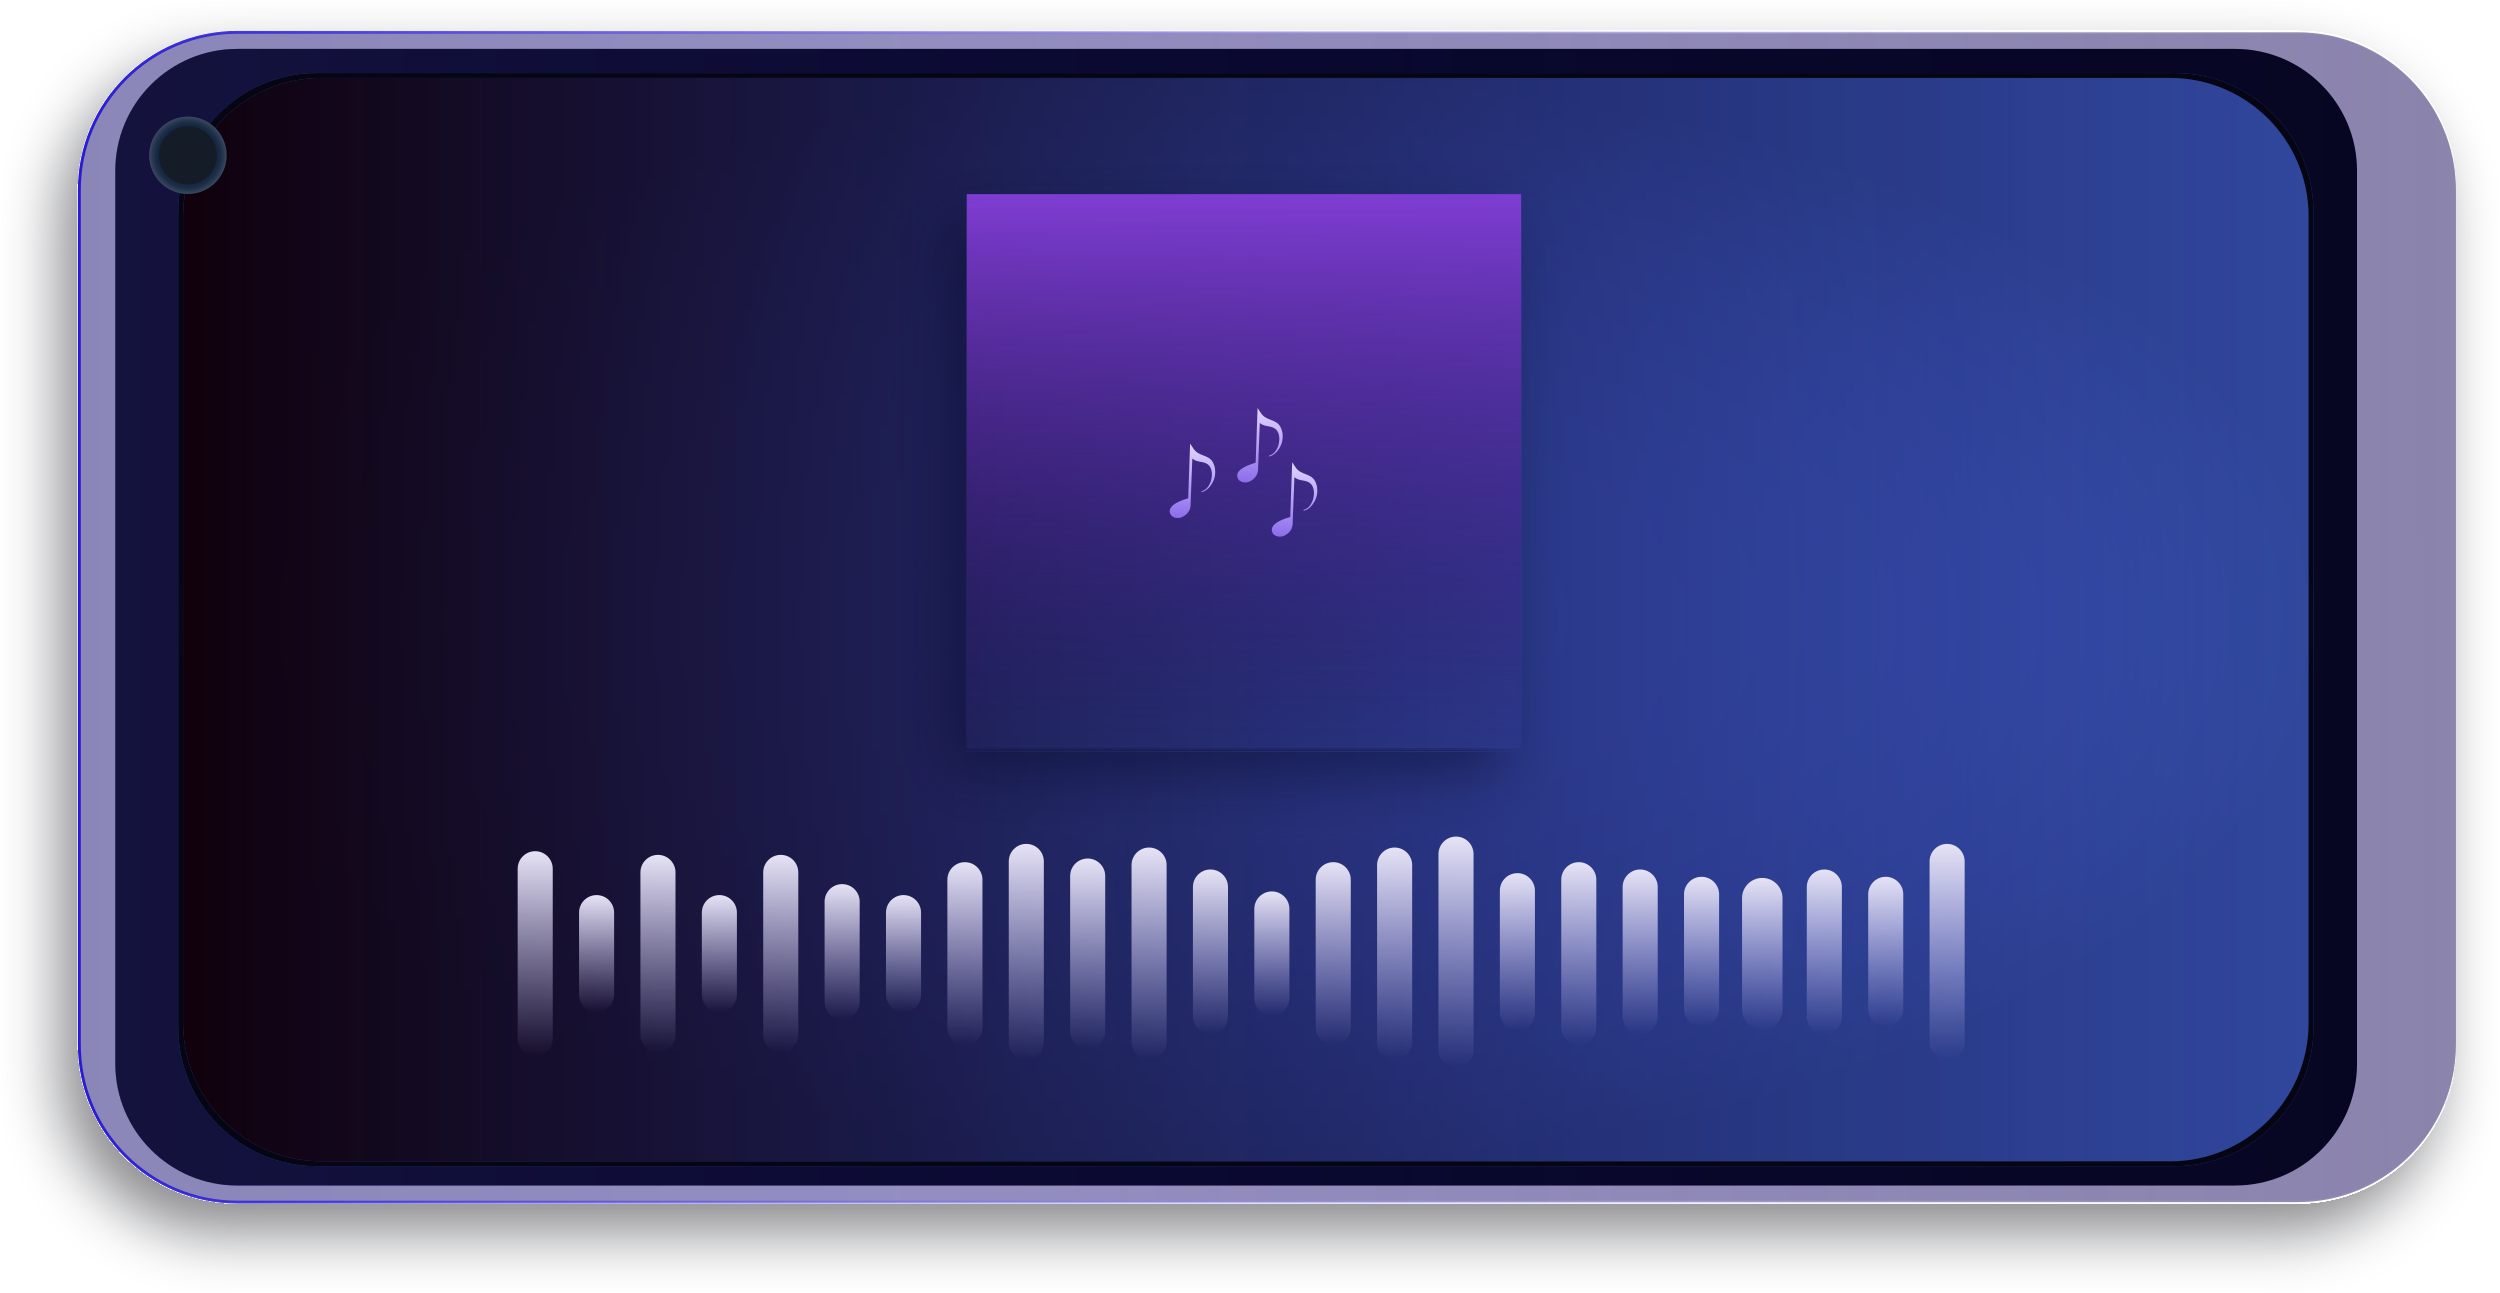
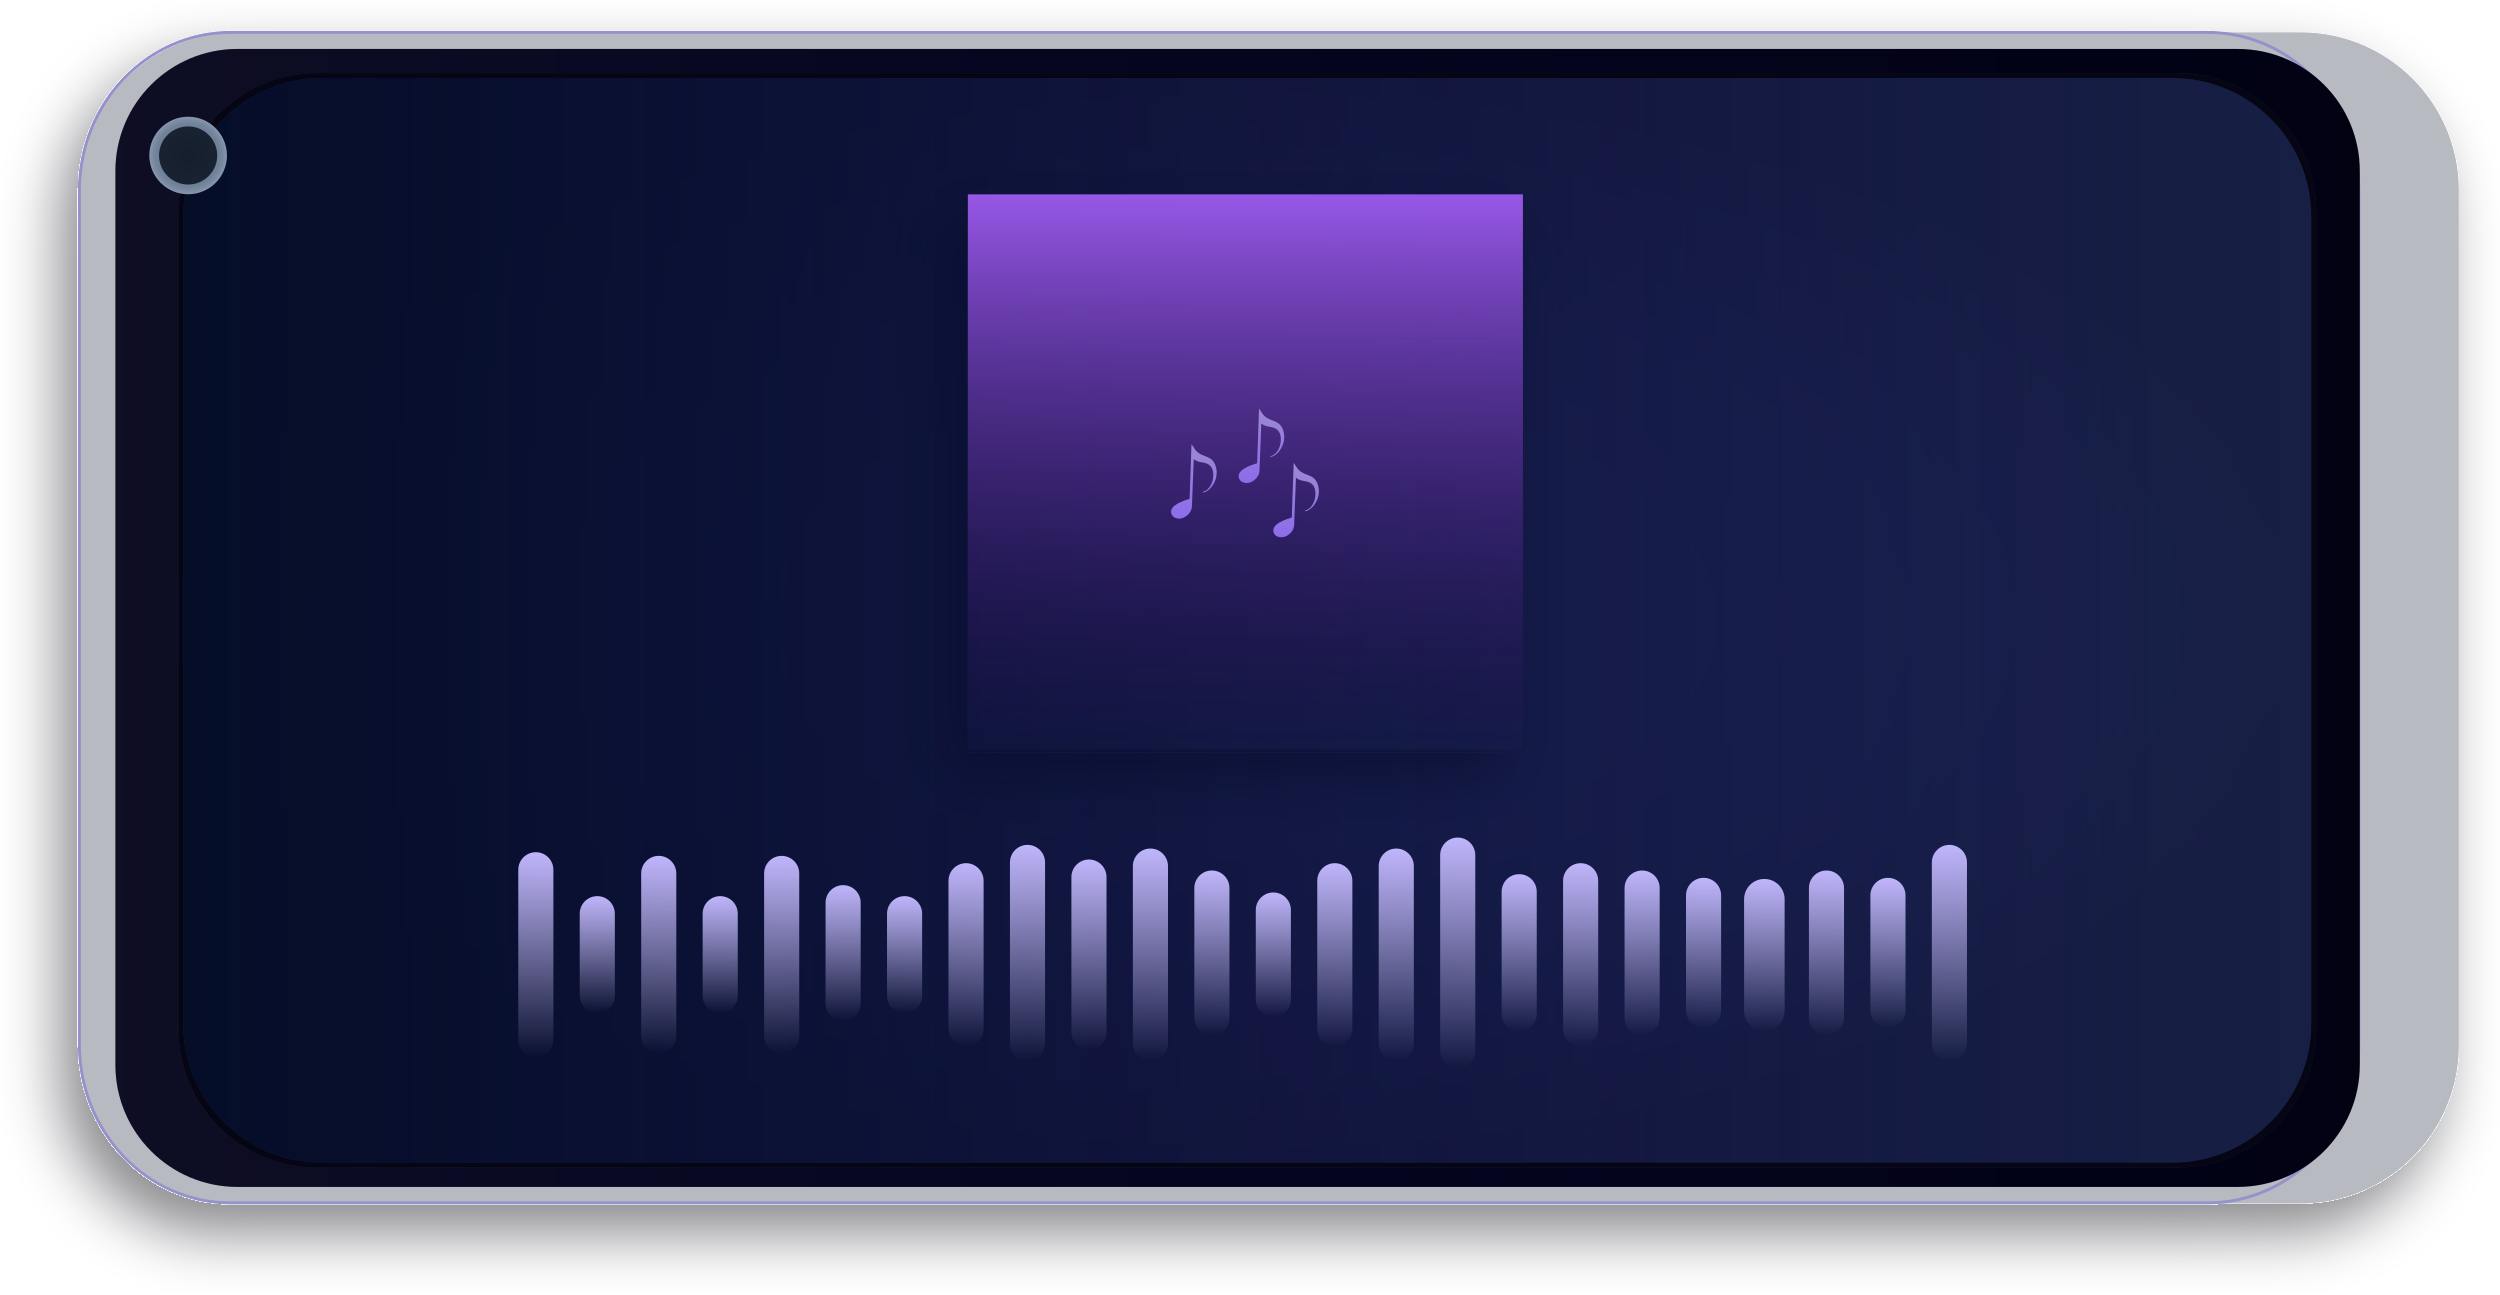
- <svg xmlns="http://www.w3.org/2000/svg" viewBox="0 0 851 440" fill="none">
+ <svg xmlns="http://www.w3.org/2000/svg" viewBox="0 0 850 440" fill="none">
  <g filter="url(#filter0_d_250_4988)">
-     <path d="M27 64.729L27 355.468C27 385.141 51.081 409.197 80.785 409.197L782.215 409.197C811.919 409.197 836 385.141 836 355.468L836 64.729C836 35.056 811.919 11 782.215 11L80.785 11C51.081 11 27 35.055 27 64.729Z" fill="#E6D3D3" />
-     <path d="M27 64.729L27 355.468C27 385.141 51.081 409.197 80.785 409.197L782.215 409.197C811.919 409.197 836 385.141 836 355.468L836 64.729C836 35.056 811.919 11 782.215 11L80.785 11C51.081 11 27 35.055 27 64.729Z" fill="url(#paint0_linear_250_4988)" fill-opacity="0.2" />
-     <path d="M27 64.729L27 355.468C27 385.141 51.081 409.197 80.785 409.197L782.215 409.197C811.919 409.197 836 385.141 836 355.468L836 64.729C836 35.056 811.919 11 782.215 11L80.785 11C51.081 11 27 35.055 27 64.729Z" fill="url(#paint1_linear_250_4988)" fill-opacity="0.4" />
-     <path d="M27 64.729L27 355.468C27 385.141 51.081 409.197 80.785 409.197L782.215 409.197C811.919 409.197 836 385.141 836 355.468L836 64.729C836 35.056 811.919 11 782.215 11L80.785 11C51.081 11 27 35.055 27 64.729Z" stroke="url(#paint2_linear_250_4988)" />
-     <path d="M39.243 362.079L39.243 58.118C39.243 35.212 57.831 16.644 80.761 16.644L760.815 16.644C783.745 16.644 802.333 35.212 802.333 58.118L802.333 362.079C802.333 384.985 783.745 403.554 760.815 403.554L80.761 403.554C57.831 403.554 39.243 384.985 39.243 362.079Z" fill="#070622" />
-     <path d="M39.243 362.079L39.243 58.118C39.243 35.212 57.831 16.644 80.761 16.644L760.815 16.644C783.745 16.644 802.333 35.212 802.333 58.118L802.333 362.079C802.333 384.985 783.745 403.554 760.815 403.554L80.761 403.554C57.831 403.554 39.243 384.985 39.243 362.079Z" fill="url(#paint3_linear_250_4988)" fill-opacity="0.2" />
-     <path d="M60.667 349.838L60.667 72.007C60.667 45.977 81.79 24.876 107.847 24.876L740.319 24.876C766.376 24.876 787.499 45.977 787.499 72.007L787.499 349.838C787.499 375.867 766.376 396.968 740.319 396.968L107.847 396.968C81.79 396.968 60.667 375.867 60.667 349.838Z" fill="#3D5BC4" fill-opacity="0.77" />
-     <path d="M60.667 349.838L60.667 72.007C60.667 45.977 81.79 24.876 107.847 24.876L740.319 24.876C766.376 24.876 787.499 45.977 787.499 72.007L787.499 349.838C787.499 375.867 766.376 396.968 740.319 396.968L107.847 396.968C81.79 396.968 60.667 375.867 60.667 349.838Z" fill="url(#paint4_radial_250_4988)" />
-     <path d="M62.314 348.191L62.315 73.652C62.315 47.623 83.438 26.521 109.494 26.521L738.67 26.521C764.726 26.521 785.849 47.623 785.849 73.652L785.849 348.192C785.849 374.221 764.726 395.322 738.67 395.322L109.494 395.322C83.438 395.322 62.314 374.221 62.314 348.191Z" fill="#3D5BC4" fill-opacity="0.77" />
-     <path d="M62.314 348.191L62.315 73.652C62.315 47.623 83.438 26.521 109.494 26.521L738.67 26.521C764.726 26.521 785.849 47.623 785.849 73.652L785.849 348.192C785.849 374.221 764.726 395.322 738.67 395.322L109.494 395.322C83.438 395.322 62.314 374.221 62.314 348.191Z" fill="url(#paint5_linear_250_4988)" />
-     <rect width="11.941" height="73.446" rx="5.97" transform="matrix(-1 -8.73773e-08 -8.74683e-08 1 668.768 287.26)" fill="url(#paint6_linear_250_4988)" />
-     <rect width="11.941" height="51.039" rx="5.97" transform="matrix(-1 -8.73773e-08 -8.74683e-08 1 647.872 298.463)" fill="url(#paint7_linear_250_4988)" />
-     <rect width="11.941" height="56.018" rx="5.97" transform="matrix(-1 -8.73773e-08 -8.74683e-08 1 626.973 295.973)" fill="url(#paint8_linear_250_4988)" />
-     <rect width="11.941" height="51.039" rx="5.97" transform="matrix(-1 -8.73773e-08 -8.74683e-08 1 585.182 298.463)" fill="url(#paint9_linear_250_4988)" />
-     <rect width="11.941" height="56.018" rx="5.97" transform="matrix(-1 -8.73773e-08 -8.74683e-08 1 564.288 295.973)" fill="url(#paint10_linear_250_4988)" />
-     <rect width="11.941" height="62.242" rx="5.97" transform="matrix(-1 -8.73773e-08 -8.74683e-08 1 543.388 293.483)" fill="url(#paint11_linear_250_4988)" />
-     <rect width="11.941" height="53.528" rx="5.97" transform="matrix(-1 -8.73773e-08 -8.74683e-08 1 522.492 297.219)" fill="url(#paint12_linear_250_4988)" />
-     <rect width="11.941" height="78.425" rx="5.97" transform="matrix(-1 -8.73773e-08 -8.74684e-08 1 501.597 284.77)" fill="url(#paint13_linear_250_4988)" />
-     <rect width="11.941" height="72.201" rx="5.97" transform="matrix(-1 -8.73773e-08 -8.74683e-08 1 480.701 288.503)" fill="url(#paint14_linear_250_4988)" />
-     <rect width="11.941" height="62.242" rx="5.97" transform="matrix(-1 -8.73773e-08 -8.74683e-08 1 459.804 293.483)" fill="url(#paint15_linear_250_4988)" />
-     <rect width="11.941" height="42.325" rx="5.97" transform="matrix(-1 -8.73773e-08 -8.74683e-08 1 438.908 303.442)" fill="url(#paint16_linear_250_4988)" />
-     <rect width="11.941" height="56.018" rx="5.97" transform="matrix(-1 -8.73773e-08 -8.74683e-08 1 418.011 295.973)" fill="url(#paint17_linear_250_4988)" />
-     <rect width="11.941" height="72.201" rx="5.97" transform="matrix(-1 -8.73773e-08 -8.74683e-08 1 397.117 288.503)" fill="url(#paint18_linear_250_4988)" />
-     <rect width="11.941" height="64.732" rx="5.97" transform="matrix(-1 -8.73773e-08 -8.74683e-08 1 376.217 292.239)" fill="url(#paint19_linear_250_4988)" />
-     <rect width="11.941" height="73.446" rx="5.97" transform="matrix(-1 -8.73773e-08 -8.74683e-08 1 355.323 287.26)" fill="url(#paint20_linear_250_4988)" />
-     <rect width="11.941" height="62.242" rx="5.97" transform="matrix(-1 -8.73773e-08 -8.74683e-08 1 334.426 293.483)" fill="url(#paint21_linear_250_4988)" />
-     <rect width="11.941" height="39.835" rx="5.97" transform="matrix(-1 -8.73773e-08 -8.74683e-08 1 313.528 304.687)" fill="url(#paint22_linear_250_4988)" />
-     <rect width="11.941" height="46.059" rx="5.97" transform="matrix(-1 -8.73773e-08 -8.74683e-08 1 292.633 300.952)" fill="url(#paint23_linear_250_4988)" />
-     <rect width="11.941" height="67.222" rx="5.97" transform="matrix(-1 -8.73773e-08 -8.74683e-08 1 271.737 290.995)" fill="url(#paint24_linear_250_4988)" />
-     <rect width="11.941" height="39.835" rx="5.97" transform="matrix(-1 -8.73773e-08 -8.74683e-08 1 250.842 304.687)" fill="url(#paint25_linear_250_4988)" />
-     <rect width="11.941" height="67.222" rx="5.97" transform="matrix(-1 -8.73773e-08 -8.74683e-08 1 229.942 290.995)" fill="url(#paint26_linear_250_4988)" />
-     <rect width="11.941" height="39.835" rx="5.97" transform="matrix(-1 -8.73773e-08 -8.74683e-08 1 209.047 304.687)" fill="url(#paint27_linear_250_4988)" />
-     <rect width="11.941" height="69.711" rx="5.97" transform="matrix(-1 -8.73773e-08 -8.74683e-08 1 188.152 289.749)" fill="url(#paint28_linear_250_4988)" />
-     <rect width="13.778" height="51.709" rx="6.889" transform="matrix(-1 -8.73773e-08 -8.74683e-08 1 606.769 298.846)" fill="url(#paint29_linear_250_4988)" />
+     <path d="M27 64.729L27 355.468C27 385.141 51.081 409.197 80.785 409.197L782.215 409.197C811.919 409.197 836 385.141 836 355.468L836 64.729C836 35.056 811.919 11 782.215 11L80.785 11C51.081 11 27 35.055 27 64.729Z" fill="#B7BAC0" />
+     <path d="M27 64.702L27 355.298C27 384.956 50.069 409 78.524 409L750.476 409C778.932 409 802 384.956 802 355.298L802 64.702C802 35.044 778.932 11 750.476 11L78.524 11C50.069 11 27 35.044 27 64.702Z" stroke="url(#paint0_linear_250_4988)" />
+     <path d="M39.243 362.079L39.243 58.118C39.243 35.212 57.831 16.644 80.761 16.644L760.815 16.644C783.745 16.644 802.333 35.212 802.333 58.118L802.333 362.079C802.333 384.985 783.745 403.554 760.815 403.554L80.761 403.554C57.831 403.554 39.243 384.985 39.243 362.079Z" fill="#020213" />
+     <path d="M39.243 362.079L39.243 58.118C39.243 35.212 57.831 16.644 80.761 16.644L760.815 16.644C783.745 16.644 802.333 35.212 802.333 58.118L802.333 362.079C802.333 384.985 783.745 403.554 760.815 403.554L80.761 403.554C57.831 403.554 39.243 384.985 39.243 362.079Z" fill="url(#paint1_linear_250_4988)" fill-opacity="0.2" />
+     <path d="M60.667 349.838L60.667 72.007C60.667 45.977 81.79 24.876 107.847 24.876L740.319 24.876C766.376 24.876 787.499 45.977 787.499 72.007L787.499 349.838C787.499 375.867 766.376 396.968 740.319 396.968L107.847 396.968C81.79 396.968 60.667 375.867 60.667 349.838Z" fill="#1D2852" fill-opacity="0.77" />
+     <path d="M60.667 349.838L60.667 72.007C60.667 45.977 81.79 24.876 107.847 24.876L740.319 24.876C766.376 24.876 787.499 45.977 787.499 72.007L787.499 349.838C787.499 375.867 766.376 396.968 740.319 396.968L107.847 396.968C81.79 396.968 60.667 375.867 60.667 349.838Z" fill="url(#paint2_radial_250_4988)" />
+     <path d="M62.314 348.191L62.315 73.652C62.315 47.623 83.438 26.521 109.494 26.521L738.67 26.521C764.726 26.521 785.849 47.623 785.849 73.652L785.849 348.192C785.849 374.221 764.726 395.322 738.67 395.322L109.494 395.322C83.438 395.322 62.314 374.221 62.314 348.191Z" fill="#1D2852" fill-opacity="0.77" />
+     <path d="M62.314 348.191L62.315 73.652C62.315 47.623 83.438 26.521 109.494 26.521L738.67 26.521C764.726 26.521 785.849 47.623 785.849 73.652L785.849 348.192C785.849 374.221 764.726 395.322 738.67 395.322L109.494 395.322C83.438 395.322 62.314 374.221 62.314 348.191Z" fill="url(#paint3_linear_250_4988)" />
+     <rect width="11.941" height="73.446" rx="5.97" transform="matrix(-1 -8.73773e-08 -8.74683e-08 1 668.768 287.26)" fill="url(#paint4_linear_250_4988)" />
+     <rect width="11.941" height="51.039" rx="5.97" transform="matrix(-1 -8.73773e-08 -8.74683e-08 1 647.873 298.463)" fill="url(#paint5_linear_250_4988)" />
+     <rect width="11.941" height="56.018" rx="5.97" transform="matrix(-1 -8.73773e-08 -8.74683e-08 1 626.973 295.973)" fill="url(#paint6_linear_250_4988)" />
+     <rect width="11.941" height="51.039" rx="5.97" transform="matrix(-1 -8.73773e-08 -8.74683e-08 1 585.182 298.463)" fill="url(#paint7_linear_250_4988)" />
+     <rect width="11.941" height="56.018" rx="5.97" transform="matrix(-1 -8.73773e-08 -8.74683e-08 1 564.289 295.973)" fill="url(#paint8_linear_250_4988)" />
+     <rect width="11.941" height="62.242" rx="5.97" transform="matrix(-1 -8.73773e-08 -8.74683e-08 1 543.387 293.483)" fill="url(#paint9_linear_250_4988)" />
+     <rect width="11.941" height="53.528" rx="5.97" transform="matrix(-1 -8.73773e-08 -8.74683e-08 1 522.492 297.219)" fill="url(#paint10_linear_250_4988)" />
+     <rect width="11.941" height="78.425" rx="5.97" transform="matrix(-1 -8.73773e-08 -8.74684e-08 1 501.596 284.77)" fill="url(#paint11_linear_250_4988)" />
+     <rect width="11.941" height="72.201" rx="5.97" transform="matrix(-1 -8.73773e-08 -8.74683e-08 1 480.701 288.503)" fill="url(#paint12_linear_250_4988)" />
+     <rect width="11.941" height="62.242" rx="5.97" transform="matrix(-1 -8.73773e-08 -8.74683e-08 1 459.805 293.483)" fill="url(#paint13_linear_250_4988)" />
+     <rect width="11.941" height="42.325" rx="5.97" transform="matrix(-1 -8.73773e-08 -8.74683e-08 1 438.908 303.442)" fill="url(#paint14_linear_250_4988)" />
+     <rect width="11.941" height="56.018" rx="5.97" transform="matrix(-1 -8.73773e-08 -8.74683e-08 1 418.011 295.973)" fill="url(#paint15_linear_250_4988)" />
+     <rect width="11.941" height="72.201" rx="5.97" transform="matrix(-1 -8.73773e-08 -8.74683e-08 1 397.117 288.503)" fill="url(#paint16_linear_250_4988)" />
+     <rect width="11.941" height="64.732" rx="5.97" transform="matrix(-1 -8.73773e-08 -8.74683e-08 1 376.217 292.239)" fill="url(#paint17_linear_250_4988)" />
+     <rect width="11.941" height="73.446" rx="5.97" transform="matrix(-1 -8.73773e-08 -8.74683e-08 1 355.323 287.26)" fill="url(#paint18_linear_250_4988)" />
+     <rect width="11.941" height="62.242" rx="5.97" transform="matrix(-1 -8.73773e-08 -8.74683e-08 1 334.426 293.483)" fill="url(#paint19_linear_250_4988)" />
+     <rect width="11.941" height="39.835" rx="5.97" transform="matrix(-1 -8.73773e-08 -8.74683e-08 1 313.528 304.687)" fill="url(#paint20_linear_250_4988)" />
+     <rect width="11.941" height="46.059" rx="5.97" transform="matrix(-1 -8.73773e-08 -8.74683e-08 1 292.633 300.952)" fill="url(#paint21_linear_250_4988)" />
+     <rect width="11.941" height="67.222" rx="5.97" transform="matrix(-1 -8.73773e-08 -8.74683e-08 1 271.737 290.995)" fill="url(#paint22_linear_250_4988)" />
+     <rect width="11.941" height="39.835" rx="5.97" transform="matrix(-1 -8.73773e-08 -8.74683e-08 1 250.842 304.687)" fill="url(#paint23_linear_250_4988)" />
+     <rect width="11.941" height="67.222" rx="5.97" transform="matrix(-1 -8.73773e-08 -8.74683e-08 1 229.942 290.995)" fill="url(#paint24_linear_250_4988)" />
+     <rect width="11.941" height="39.835" rx="5.97" transform="matrix(-1 -8.73773e-08 -8.74683e-08 1 209.047 304.687)" fill="url(#paint25_linear_250_4988)" />
+     <rect width="11.941" height="69.711" rx="5.97" transform="matrix(-1 -8.73773e-08 -8.74683e-08 1 188.152 289.749)" fill="url(#paint26_linear_250_4988)" />
+     <rect width="13.778" height="51.709" rx="6.889" transform="matrix(-1 -8.73773e-08 -8.74683e-08 1 606.77 298.846)" fill="url(#paint27_linear_250_4988)" />
    <g filter="url(#filter1_d_250_4988)">
-       <rect width="188.719" height="189.647" transform="matrix(-1 -8.73773e-08 -8.74684e-08 1 517.793 66.084)" fill="url(#paint30_linear_250_4988)" />
-       <path fill-rule="evenodd" clip-rule="evenodd" d="M405.357 169.384L405.872 156.09C406.756 156.856 407.721 157.028 408.671 157.197C409.659 157.373 410.63 157.548 411.474 158.387C412.184 159.094 412.963 160.822 412.217 163.681C411.403 165.982 410.267 166.827 409.195 167.129C408.866 167.222 408.839 167.526 409.175 167.465C411.12 167.111 413.097 164.546 413.548 162.061C413.816 160.582 413.679 158.908 412.881 157.421C412.119 155.995 410.913 155.535 409.661 155.053C408.421 154.578 407.133 154.082 406.176 152.617C406.147 152.571 405.514 151.613 405.238 151.195L405.111 151.004L404.459 169.619C401.943 170.343 400.377 171.116 399.436 171.863C399.321 171.948 399.221 172.037 399.134 172.121C397.849 173.313 398.081 174.419 398.486 175.15C398.941 175.974 400.403 176.675 402.023 176.157C402.08 176.14 402.138 176.12 402.197 176.096C402.585 175.954 402.979 175.738 403.37 175.436C404.747 174.437 405.235 173.085 405.273 172.102C405.32 170.894 405.358 169.384 405.358 169.384L405.357 169.384Z" fill="url(#paint31_linear_250_4988)" />
-       <path fill-rule="evenodd" clip-rule="evenodd" d="M428.322 157.276L428.837 143.982C429.721 144.748 430.686 144.92 431.635 145.088C432.624 145.264 433.595 145.44 434.439 146.278C435.149 146.986 435.928 148.714 435.182 151.573C434.368 153.874 433.232 154.719 432.16 155.021C431.831 155.114 431.804 155.418 432.14 155.357C434.085 155.002 436.062 152.438 436.513 149.952C436.781 148.474 436.644 146.8 435.846 145.312C435.084 143.887 433.878 143.426 432.626 142.945C431.385 142.47 430.098 141.974 429.141 140.509C429.111 140.463 428.479 139.505 428.203 139.086L428.076 138.895L427.424 157.51C424.908 158.234 423.342 159.008 422.401 159.754C422.286 159.84 422.186 159.929 422.099 160.012C420.814 161.204 421.046 162.311 421.451 163.042C421.906 163.865 423.368 164.567 424.988 164.049C425.045 164.032 425.103 164.011 425.162 163.988C425.55 163.846 425.944 163.63 426.335 163.327C427.712 162.328 428.2 160.977 428.238 159.993C428.285 158.785 428.322 157.276 428.322 157.276L428.322 157.276Z" fill="url(#paint32_linear_250_4988)" />
-       <path fill-rule="evenodd" clip-rule="evenodd" d="M440.105 175.73L440.62 162.436C441.504 163.202 442.469 163.374 443.419 163.542C444.407 163.719 445.378 163.894 446.222 164.732C446.932 165.44 447.711 167.168 446.965 170.027C446.151 172.328 445.015 173.173 443.943 173.475C443.614 173.568 443.587 173.872 443.923 173.811C445.868 173.456 447.845 170.892 448.296 168.406C448.564 166.928 448.428 165.254 447.629 163.766C446.867 162.341 445.661 161.88 444.409 161.399C443.169 160.924 441.881 160.428 440.924 158.963C440.895 158.917 440.262 157.959 439.986 157.54L439.859 157.349L439.207 175.964C436.691 176.688 435.125 177.462 434.184 178.209C434.069 178.294 433.969 178.383 433.882 178.466C432.597 179.658 432.829 180.765 433.234 181.496C433.689 182.319 435.151 183.021 436.771 182.503C436.828 182.486 436.886 182.465 436.945 182.442C437.333 182.3 437.728 182.084 438.118 181.782C439.495 180.782 439.983 179.431 440.021 178.447C440.068 177.24 440.106 175.73 440.106 175.73L440.105 175.73Z" fill="url(#paint33_linear_250_4988)" />
+       <rect width="188.719" height="189.647" transform="matrix(-1 -8.73773e-08 -8.74684e-08 1 517.793 66.084)" fill="url(#paint28_linear_250_4988)" />
+       <path fill-rule="evenodd" clip-rule="evenodd" d="M405.358 169.384L405.873 156.09C406.757 156.856 407.722 157.028 408.672 157.197C409.66 157.373 410.631 157.548 411.475 158.387C412.185 159.094 412.964 160.822 412.218 163.681C411.404 165.982 410.268 166.827 409.196 167.129C408.867 167.222 408.84 167.526 409.176 167.465C411.121 167.111 413.098 164.546 413.549 162.061C413.817 160.582 413.68 158.908 412.882 157.421C412.12 155.995 410.914 155.535 409.662 155.053C408.422 154.578 407.134 154.082 406.177 152.617C406.148 152.571 405.515 151.613 405.239 151.195L405.112 151.004L404.46 169.619C401.944 170.343 400.378 171.116 399.437 171.863C399.322 171.948 399.222 172.037 399.135 172.121C397.85 173.313 398.082 174.419 398.487 175.15C398.942 175.974 400.404 176.675 402.024 176.157C402.081 176.14 402.139 176.12 402.198 176.096C402.586 175.954 402.98 175.738 403.371 175.436C404.748 174.437 405.236 173.085 405.274 172.102C405.321 170.894 405.359 169.384 405.359 169.384L405.358 169.384Z" fill="url(#paint29_linear_250_4988)" />
+       <path fill-rule="evenodd" clip-rule="evenodd" d="M428.323 157.275L428.838 143.982C429.722 144.748 430.687 144.92 431.636 145.088C432.625 145.264 433.596 145.44 434.44 146.278C435.15 146.986 435.929 148.714 435.183 151.573C434.369 153.874 433.233 154.719 432.161 155.021C431.832 155.114 431.805 155.418 432.141 155.357C434.086 155.002 436.063 152.438 436.514 149.952C436.782 148.474 436.645 146.8 435.847 145.312C435.085 143.887 433.879 143.426 432.627 142.945C431.386 142.47 430.099 141.974 429.142 140.509C429.112 140.463 428.48 139.505 428.204 139.086L428.077 138.895L427.425 157.51C424.909 158.234 423.343 159.008 422.402 159.754C422.287 159.84 422.187 159.929 422.099 160.012C420.815 161.204 421.047 162.311 421.452 163.042C421.907 163.865 423.369 164.567 424.989 164.049C425.046 164.032 425.104 164.011 425.163 163.988C425.551 163.846 425.945 163.63 426.336 163.327C427.713 162.328 428.201 160.977 428.239 159.993C428.286 158.785 428.323 157.276 428.323 157.276L428.323 157.275Z" fill="url(#paint30_linear_250_4988)" />
+       <path fill-rule="evenodd" clip-rule="evenodd" d="M440.106 175.73L440.621 162.436C441.505 163.202 442.47 163.374 443.42 163.542C444.408 163.719 445.379 163.894 446.223 164.732C446.933 165.44 447.712 167.168 446.966 170.027C446.152 172.328 445.016 173.173 443.944 173.475C443.615 173.568 443.588 173.872 443.924 173.811C445.869 173.456 447.846 170.892 448.297 168.406C448.565 166.928 448.428 165.254 447.63 163.766C446.868 162.341 445.662 161.88 444.41 161.399C443.17 160.924 441.882 160.428 440.925 158.963C440.896 158.917 440.263 157.959 439.987 157.54L439.86 157.349L439.208 175.964C436.692 176.688 435.126 177.462 434.185 178.209C434.07 178.294 433.97 178.383 433.883 178.466C432.598 179.658 432.83 180.765 433.235 181.496C433.69 182.319 435.152 183.021 436.772 182.503C436.829 182.486 436.887 182.465 436.946 182.442C437.334 182.3 437.729 182.084 438.119 181.782C439.496 180.782 439.984 179.431 440.022 178.447C440.069 177.24 440.107 175.73 440.107 175.73L440.106 175.73Z" fill="url(#paint31_linear_250_4988)" />
    </g>
-     <path d="M77.15 52.865C77.15 60.139 71.246 66.036 63.964 66.036C56.682 66.036 50.779 60.139 50.779 52.865C50.779 45.59 56.682 39.693 63.964 39.693C71.246 39.693 77.15 45.59 77.15 52.865Z" fill="#112440" />
-     <path d="M77.15 52.865C77.15 60.139 71.246 66.036 63.964 66.036C56.682 66.036 50.779 60.139 50.779 52.865C50.779 45.59 56.682 39.693 63.964 39.693C71.246 39.693 77.15 45.59 77.15 52.865Z" fill="url(#paint34_radial_250_4988)" fill-opacity="0.2" />
-     <path d="M73.853 52.865C73.853 58.321 69.425 62.743 63.964 62.743C58.503 62.743 54.075 58.321 54.075 52.865C54.075 47.409 58.503 42.986 63.964 42.986C69.425 42.986 73.853 47.409 73.853 52.865Z" fill="#161B22" fill-opacity="0.8" />
+     <path d="M77.15 52.865C77.15 60.139 71.246 66.036 63.964 66.036C56.682 66.036 50.779 60.139 50.779 52.865C50.779 45.59 56.682 39.693 63.964 39.693C71.246 39.693 77.15 45.59 77.15 52.865Z" fill="#70839D" />
+     <path d="M77.15 52.865C77.15 60.139 71.246 66.036 63.964 66.036C56.682 66.036 50.779 60.139 50.779 52.865C50.779 45.59 56.682 39.693 63.964 39.693C71.246 39.693 77.15 45.59 77.15 52.865Z" fill="url(#paint32_radial_250_4988)" fill-opacity="0.2" />
+     <path d="M73.853 52.865C73.853 58.321 69.425 62.743 63.964 62.743C58.503 62.743 54.075 58.321 54.075 52.865C54.075 47.409 58.503 42.986 63.964 42.986C69.425 42.986 73.853 47.409 73.853 52.865Z" fill="#030B17" fill-opacity="0.8" />
  </g>
  <defs>
-     <filter id="filter0_d_250_4988" x="0.5" y="0.5" width="850" height="439.197" filterUnits="userSpaceOnUse" color-interpolation-filters="sRGB">
+     <filter id="filter0_d_250_4988" x="0.5" y="0.5" width="849.5" height="439" filterUnits="userSpaceOnUse" color-interpolation-filters="sRGB">
      <feFlood flood-opacity="0" result="BackgroundImageFix" />
      <feColorMatrix in="SourceAlpha" type="matrix" values="0 0 0 0 0 0 0 0 0 0 0 0 0 0 0 0 0 0 127 0" result="hardAlpha" />
      <feOffset dx="-6" dy="10" />
      <feGaussianBlur stdDeviation="10" />
      <feComposite in2="hardAlpha" operator="out" />
      <feColorMatrix type="matrix" values="0 0 0 0 0.011 0 0 0 0 0.014 0 0 0 0 0.046 0 0 0 0.46 0" />
      <feBlend mode="normal" in2="BackgroundImageFix" result="effect1_dropShadow_250_4988" />
      <feBlend mode="normal" in="SourceGraphic" in2="effect1_dropShadow_250_4988" result="shape" />
    </filter>
    <filter id="filter1_d_250_4988" x="303.074" y="54.084" width="228.719" height="229.646" filterUnits="userSpaceOnUse" color-interpolation-filters="sRGB">
      <feFlood flood-opacity="0" result="BackgroundImageFix" />
      <feColorMatrix in="SourceAlpha" type="matrix" values="0 0 0 0 0 0 0 0 0 0 0 0 0 0 0 0 0 0 127 0" result="hardAlpha" />
      <feOffset dx="-6" dy="8" />
      <feGaussianBlur stdDeviation="10" />
      <feComposite in2="hardAlpha" operator="out" />
      <feColorMatrix type="matrix" values="0 0 0 0 0.017 0 0 0 0 0.031 0 0 0 0 0.154 0 0 0 0.46 0" />
      <feBlend mode="normal" in2="BackgroundImageFix" result="effect1_dropShadow_250_4988" />
      <feBlend mode="normal" in="SourceGraphic" in2="effect1_dropShadow_250_4988" result="shape" />
    </filter>
-     <linearGradient id="paint0_linear_250_4988" x1="26.056" y1="210.098" x2="836.944" y2="210.098" gradientUnits="userSpaceOnUse">
-       <stop stop-color="#060547" />
+     <linearGradient id="paint0_linear_250_4988" x1="26.096" y1="210" x2="802.904" y2="210" gradientUnits="userSpaceOnUse">
+       <stop stop-color="#9591CB" />
+     </linearGradient>
+     <linearGradient id="paint1_linear_250_4988" x1="39.243" y1="210.099" x2="802.333" y2="210.1" gradientUnits="userSpaceOnUse">
+       <stop stop-color="#3B3A67" />
      <stop offset="1" stop-color="#0400B7" stop-opacity="0" />
    </linearGradient>
-     <linearGradient id="paint1_linear_250_4988" x1="304.592" y1="210.922" x2="836.944" y2="210.097" gradientUnits="userSpaceOnUse">
-       <stop stop-color="#434FB8" />
-       <stop offset="1" stop-color="#020D71" />
-     </linearGradient>
-     <linearGradient id="paint2_linear_250_4988" x1="26.056" y1="210.098" x2="836.944" y2="210.098" gradientUnits="userSpaceOnUse">
-       <stop stop-color="#2A1BD3" />
-       <stop offset="1" stop-color="white" stop-opacity="0" />
-     </linearGradient>
-     <linearGradient id="paint3_linear_250_4988" x1="39.243" y1="210.099" x2="802.333" y2="210.1" gradientUnits="userSpaceOnUse">
-       <stop stop-color="#4745AD" />
-       <stop offset="1" stop-color="#0400B7" stop-opacity="0" />
-     </linearGradient>
-     <radialGradient id="paint4_radial_250_4988" cx="0" cy="0" r="1" gradientUnits="userSpaceOnUse" gradientTransform="translate(424.083 210.923) scale(363.416 186.047)">
-       <stop stop-color="#5653FF" stop-opacity="0" />
+     <radialGradient id="paint2_radial_250_4988" cx="0" cy="0" r="1" gradientUnits="userSpaceOnUse" gradientTransform="translate(424.083 210.923) scale(363.416 186.047)">
+       <stop stop-color="#1A1875" stop-opacity="0" />
      <stop offset="1" stop-color="#050514" />
    </radialGradient>
-     <linearGradient id="paint5_linear_250_4988" x1="62.314" y1="210.923" x2="785.851" y2="210.923" gradientUnits="userSpaceOnUse">
-       <stop stop-color="#10010C" />
+     <linearGradient id="paint3_linear_250_4988" x1="62.314" y1="210.923" x2="785.851" y2="210.923" gradientUnits="userSpaceOnUse">
+       <stop stop-color="#050D27" />
      <stop offset="1" stop-color="#0E0944" stop-opacity="0" />
    </linearGradient>
-     <linearGradient id="paint6_linear_250_4988" x1="5.97" y1="0" x2="5.97" y2="73.446" gradientUnits="userSpaceOnUse">
-       <stop stop-color="#E6E3F5" />
+     <linearGradient id="paint4_linear_250_4988" x1="5.97" y1="0" x2="5.97" y2="73.446" gradientUnits="userSpaceOnUse">
+       <stop stop-color="#BFB5FB" />
+       <stop offset="1" stop-color="#D0C9FE" stop-opacity="0" />
+     </linearGradient>
+     <linearGradient id="paint5_linear_250_4988" x1="5.97" y1="0" x2="5.97" y2="51.039" gradientUnits="userSpaceOnUse">
+       <stop stop-color="#BFB5FB" />
+       <stop offset="1" stop-color="#D0C9FE" stop-opacity="0" />
+     </linearGradient>
+     <linearGradient id="paint6_linear_250_4988" x1="5.97" y1="0" x2="5.97" y2="56.018" gradientUnits="userSpaceOnUse">
+       <stop stop-color="#BFB5FB" />
      <stop offset="1" stop-color="#D0C9FE" stop-opacity="0" />
    </linearGradient>
    <linearGradient id="paint7_linear_250_4988" x1="5.97" y1="0" x2="5.97" y2="51.039" gradientUnits="userSpaceOnUse">
-       <stop stop-color="#E6E3F5" />
+       <stop stop-color="#BFB5FB" />
      <stop offset="1" stop-color="#D0C9FE" stop-opacity="0" />
    </linearGradient>
    <linearGradient id="paint8_linear_250_4988" x1="5.97" y1="0" x2="5.97" y2="56.018" gradientUnits="userSpaceOnUse">
-       <stop stop-color="#E6E3F5" />
-       <stop offset="1" stop-color="#D0C9FE" stop-opacity="0" />
-     </linearGradient>
-     <linearGradient id="paint9_linear_250_4988" x1="5.97" y1="0" x2="5.97" y2="51.039" gradientUnits="userSpaceOnUse">
-       <stop stop-color="#E6E3F5" />
-       <stop offset="1" stop-color="#D0C9FE" stop-opacity="0" />
-     </linearGradient>
-     <linearGradient id="paint10_linear_250_4988" x1="5.97" y1="0" x2="5.97" y2="56.018" gradientUnits="userSpaceOnUse">
-       <stop stop-color="#E6E3F5" />
-       <stop offset="1" stop-color="#D0C9FE" stop-opacity="0" />
-     </linearGradient>
-     <linearGradient id="paint11_linear_250_4988" x1="5.97" y1="0" x2="5.97" y2="62.242" gradientUnits="userSpaceOnUse">
-       <stop stop-color="#E6E3F5" />
-       <stop offset="1" stop-color="#D0C9FE" stop-opacity="0" />
-     </linearGradient>
-     <linearGradient id="paint12_linear_250_4988" x1="5.97" y1="0" x2="5.97" y2="53.528" gradientUnits="userSpaceOnUse">
-       <stop stop-color="#E6E3F5" />
-       <stop offset="1" stop-color="#D0C9FE" stop-opacity="0" />
-     </linearGradient>
-     <linearGradient id="paint13_linear_250_4988" x1="5.97" y1="0" x2="5.97" y2="78.425" gradientUnits="userSpaceOnUse">
-       <stop stop-color="#E6E3F5" />
-       <stop offset="1" stop-color="#D0C9FE" stop-opacity="0" />
-     </linearGradient>
-     <linearGradient id="paint14_linear_250_4988" x1="5.97" y1="0" x2="5.97" y2="72.201" gradientUnits="userSpaceOnUse">
-       <stop stop-color="#E6E3F5" />
-       <stop offset="1" stop-color="#D0C9FE" stop-opacity="0" />
-     </linearGradient>
-     <linearGradient id="paint15_linear_250_4988" x1="5.97" y1="0" x2="5.97" y2="62.242" gradientUnits="userSpaceOnUse">
-       <stop stop-color="#E6E3F5" />
-       <stop offset="1" stop-color="#D0C9FE" stop-opacity="0" />
-     </linearGradient>
-     <linearGradient id="paint16_linear_250_4988" x1="5.97" y1="0" x2="5.97" y2="42.325" gradientUnits="userSpaceOnUse">
-       <stop stop-color="#E6E3F5" />
-       <stop offset="1" stop-color="#D0C9FE" stop-opacity="0" />
-     </linearGradient>
-     <linearGradient id="paint17_linear_250_4988" x1="5.97" y1="0" x2="5.97" y2="56.018" gradientUnits="userSpaceOnUse">
-       <stop stop-color="#E6E3F5" />
-       <stop offset="1" stop-color="#D0C9FE" stop-opacity="0" />
-     </linearGradient>
-     <linearGradient id="paint18_linear_250_4988" x1="5.97" y1="0" x2="5.97" y2="72.201" gradientUnits="userSpaceOnUse">
-       <stop stop-color="#E6E3F5" />
-       <stop offset="1" stop-color="#D0C9FE" stop-opacity="0" />
-     </linearGradient>
-     <linearGradient id="paint19_linear_250_4988" x1="5.97" y1="0" x2="5.97" y2="64.732" gradientUnits="userSpaceOnUse">
-       <stop stop-color="#E6E3F5" />
-       <stop offset="1" stop-color="#D0C9FE" stop-opacity="0" />
-     </linearGradient>
-     <linearGradient id="paint20_linear_250_4988" x1="5.97" y1="0" x2="5.97" y2="73.446" gradientUnits="userSpaceOnUse">
-       <stop stop-color="#E6E3F5" />
-       <stop offset="1" stop-color="#D0C9FE" stop-opacity="0" />
-     </linearGradient>
-     <linearGradient id="paint21_linear_250_4988" x1="5.97" y1="0" x2="5.97" y2="62.242" gradientUnits="userSpaceOnUse">
-       <stop stop-color="#E6E3F5" />
-       <stop offset="1" stop-color="#D0C9FE" stop-opacity="0" />
-     </linearGradient>
-     <linearGradient id="paint22_linear_250_4988" x1="5.97" y1="0" x2="5.97" y2="39.835" gradientUnits="userSpaceOnUse">
-       <stop stop-color="#E6E3F5" />
-       <stop offset="1" stop-color="#D0C9FE" stop-opacity="0" />
-     </linearGradient>
-     <linearGradient id="paint23_linear_250_4988" x1="5.97" y1="0" x2="5.97" y2="46.059" gradientUnits="userSpaceOnUse">
-       <stop stop-color="#E6E3F5" />
+       <stop stop-color="#BFB5FB" />
+       <stop offset="1" stop-color="#D0C9FE" stop-opacity="0" />
+     </linearGradient>
+     <linearGradient id="paint9_linear_250_4988" x1="5.97" y1="0" x2="5.97" y2="62.242" gradientUnits="userSpaceOnUse">
+       <stop stop-color="#BFB5FB" />
+       <stop offset="1" stop-color="#D0C9FE" stop-opacity="0" />
+     </linearGradient>
+     <linearGradient id="paint10_linear_250_4988" x1="5.97" y1="0" x2="5.97" y2="53.528" gradientUnits="userSpaceOnUse">
+       <stop stop-color="#BFB5FB" />
+       <stop offset="1" stop-color="#D0C9FE" stop-opacity="0" />
+     </linearGradient>
+     <linearGradient id="paint11_linear_250_4988" x1="5.97" y1="0" x2="5.97" y2="78.425" gradientUnits="userSpaceOnUse">
+       <stop stop-color="#BFB5FB" />
+       <stop offset="1" stop-color="#D0C9FE" stop-opacity="0" />
+     </linearGradient>
+     <linearGradient id="paint12_linear_250_4988" x1="5.97" y1="0" x2="5.97" y2="72.201" gradientUnits="userSpaceOnUse">
+       <stop stop-color="#BFB5FB" />
+       <stop offset="1" stop-color="#D0C9FE" stop-opacity="0" />
+     </linearGradient>
+     <linearGradient id="paint13_linear_250_4988" x1="5.97" y1="0" x2="5.97" y2="62.242" gradientUnits="userSpaceOnUse">
+       <stop stop-color="#BFB5FB" />
+       <stop offset="1" stop-color="#D0C9FE" stop-opacity="0" />
+     </linearGradient>
+     <linearGradient id="paint14_linear_250_4988" x1="5.97" y1="0" x2="5.97" y2="42.325" gradientUnits="userSpaceOnUse">
+       <stop stop-color="#BFB5FB" />
+       <stop offset="1" stop-color="#D0C9FE" stop-opacity="0" />
+     </linearGradient>
+     <linearGradient id="paint15_linear_250_4988" x1="5.97" y1="0" x2="5.97" y2="56.018" gradientUnits="userSpaceOnUse">
+       <stop stop-color="#BFB5FB" />
+       <stop offset="1" stop-color="#D0C9FE" stop-opacity="0" />
+     </linearGradient>
+     <linearGradient id="paint16_linear_250_4988" x1="5.97" y1="0" x2="5.97" y2="72.201" gradientUnits="userSpaceOnUse">
+       <stop stop-color="#BFB5FB" />
+       <stop offset="1" stop-color="#D0C9FE" stop-opacity="0" />
+     </linearGradient>
+     <linearGradient id="paint17_linear_250_4988" x1="5.97" y1="0" x2="5.97" y2="64.732" gradientUnits="userSpaceOnUse">
+       <stop stop-color="#BFB5FB" />
+       <stop offset="1" stop-color="#D0C9FE" stop-opacity="0" />
+     </linearGradient>
+     <linearGradient id="paint18_linear_250_4988" x1="5.97" y1="0" x2="5.97" y2="73.446" gradientUnits="userSpaceOnUse">
+       <stop stop-color="#BFB5FB" />
+       <stop offset="1" stop-color="#D0C9FE" stop-opacity="0" />
+     </linearGradient>
+     <linearGradient id="paint19_linear_250_4988" x1="5.97" y1="0" x2="5.97" y2="62.242" gradientUnits="userSpaceOnUse">
+       <stop stop-color="#BFB5FB" />
+       <stop offset="1" stop-color="#D0C9FE" stop-opacity="0" />
+     </linearGradient>
+     <linearGradient id="paint20_linear_250_4988" x1="5.97" y1="0" x2="5.97" y2="39.835" gradientUnits="userSpaceOnUse">
+       <stop stop-color="#BFB5FB" />
+       <stop offset="1" stop-color="#D0C9FE" stop-opacity="0" />
+     </linearGradient>
+     <linearGradient id="paint21_linear_250_4988" x1="5.97" y1="0" x2="5.97" y2="46.059" gradientUnits="userSpaceOnUse">
+       <stop stop-color="#BFB5FB" />
+       <stop offset="1" stop-color="#D0C9FE" stop-opacity="0" />
+     </linearGradient>
+     <linearGradient id="paint22_linear_250_4988" x1="5.97" y1="0" x2="5.97" y2="67.222" gradientUnits="userSpaceOnUse">
+       <stop stop-color="#BFB5FB" />
+       <stop offset="1" stop-color="#D0C9FE" stop-opacity="0" />
+     </linearGradient>
+     <linearGradient id="paint23_linear_250_4988" x1="5.97" y1="0" x2="5.97" y2="39.835" gradientUnits="userSpaceOnUse">
+       <stop stop-color="#BFB5FB" />
      <stop offset="1" stop-color="#D0C9FE" stop-opacity="0" />
    </linearGradient>
    <linearGradient id="paint24_linear_250_4988" x1="5.97" y1="0" x2="5.97" y2="67.222" gradientUnits="userSpaceOnUse">
-       <stop stop-color="#E6E3F5" />
+       <stop stop-color="#BFB5FB" />
      <stop offset="1" stop-color="#D0C9FE" stop-opacity="0" />
    </linearGradient>
    <linearGradient id="paint25_linear_250_4988" x1="5.97" y1="0" x2="5.97" y2="39.835" gradientUnits="userSpaceOnUse">
-       <stop stop-color="#E6E3F5" />
-       <stop offset="1" stop-color="#D0C9FE" stop-opacity="0" />
-     </linearGradient>
-     <linearGradient id="paint26_linear_250_4988" x1="5.97" y1="0" x2="5.97" y2="67.222" gradientUnits="userSpaceOnUse">
-       <stop stop-color="#E6E3F5" />
-       <stop offset="1" stop-color="#D0C9FE" stop-opacity="0" />
-     </linearGradient>
-     <linearGradient id="paint27_linear_250_4988" x1="5.97" y1="0" x2="5.97" y2="39.835" gradientUnits="userSpaceOnUse">
-       <stop stop-color="#E6E3F5" />
-       <stop offset="1" stop-color="#D0C9FE" stop-opacity="0" />
-     </linearGradient>
-     <linearGradient id="paint28_linear_250_4988" x1="5.97" y1="0" x2="5.97" y2="69.711" gradientUnits="userSpaceOnUse">
-       <stop stop-color="#E6E3F5" />
-       <stop offset="1" stop-color="#D0C9FE" stop-opacity="0" />
-     </linearGradient>
-     <linearGradient id="paint29_linear_250_4988" x1="6.889" y1="0" x2="6.889" y2="51.709" gradientUnits="userSpaceOnUse">
-       <stop stop-color="#E6E3F5" />
-       <stop offset="1" stop-color="#D0C9FE" stop-opacity="0" />
-     </linearGradient>
-     <linearGradient id="paint30_linear_250_4988" x1="94.359" y1="0" x2="94.359" y2="189.647" gradientUnits="userSpaceOnUse">
-       <stop stop-color="#7F3DD3" />
+       <stop stop-color="#BFB5FB" />
+       <stop offset="1" stop-color="#D0C9FE" stop-opacity="0" />
+     </linearGradient>
+     <linearGradient id="paint26_linear_250_4988" x1="5.97" y1="0" x2="5.97" y2="69.711" gradientUnits="userSpaceOnUse">
+       <stop stop-color="#BFB5FB" />
+       <stop offset="1" stop-color="#D0C9FE" stop-opacity="0" />
+     </linearGradient>
+     <linearGradient id="paint27_linear_250_4988" x1="6.889" y1="0" x2="6.889" y2="51.709" gradientUnits="userSpaceOnUse">
+       <stop stop-color="#BFB5FB" />
+       <stop offset="1" stop-color="#D0C9FE" stop-opacity="0" />
+     </linearGradient>
+     <linearGradient id="paint28_linear_250_4988" x1="94.359" y1="0" x2="94.359" y2="189.647" gradientUnits="userSpaceOnUse">
+       <stop stop-color="#9758E7" />
      <stop offset="1" stop-color="#300A60" stop-opacity="0" />
      <stop offset="1" stop-color="#230845" stop-opacity="0.43" />
    </linearGradient>
-     <linearGradient id="paint31_linear_250_4988" x1="406.552" y1="151.059" x2="405.566" y2="176.519" gradientUnits="userSpaceOnUse">
-       <stop stop-color="#E0D6FF" />
+     <linearGradient id="paint29_linear_250_4988" x1="406.553" y1="151.059" x2="405.567" y2="176.519" gradientUnits="userSpaceOnUse">
+       <stop stop-color="#9C89D2" />
      <stop offset="1" stop-color="#8D6CEC" />
    </linearGradient>
-     <linearGradient id="paint32_linear_250_4988" x1="429.517" y1="138.951" x2="428.531" y2="164.41" gradientUnits="userSpaceOnUse">
-       <stop stop-color="#E0D6FF" />
+     <linearGradient id="paint30_linear_250_4988" x1="429.518" y1="138.951" x2="428.532" y2="164.41" gradientUnits="userSpaceOnUse">
+       <stop stop-color="#9C89D2" />
      <stop offset="1" stop-color="#8D6CEC" />
    </linearGradient>
-     <linearGradient id="paint33_linear_250_4988" x1="441.3" y1="157.405" x2="440.314" y2="182.865" gradientUnits="userSpaceOnUse">
-       <stop stop-color="#E0D6FF" />
+     <linearGradient id="paint31_linear_250_4988" x1="441.301" y1="157.405" x2="440.315" y2="182.865" gradientUnits="userSpaceOnUse">
+       <stop stop-color="#9C89D2" />
      <stop offset="1" stop-color="#8D6CEC" />
    </linearGradient>
-     <radialGradient id="paint34_radial_250_4988" cx="0" cy="0" r="1" gradientUnits="userSpaceOnUse" gradientTransform="translate(63.9644 52.8648) scale(13.1852 13.1714)">
-       <stop stop-color="white" />
+     <radialGradient id="paint32_radial_250_4988" cx="0" cy="0" r="1" gradientUnits="userSpaceOnUse" gradientTransform="translate(63.9644 52.8648) scale(13.1852 13.1714)">
+       <stop stop-color="#B35656" />
      <stop offset="0" stop-color="#292929" />
      <stop offset="0.656" stop-opacity="0" />
      <stop offset="1" stop-color="white" stop-opacity="0.87" />
    </radialGradient>
  </defs>
</svg>
